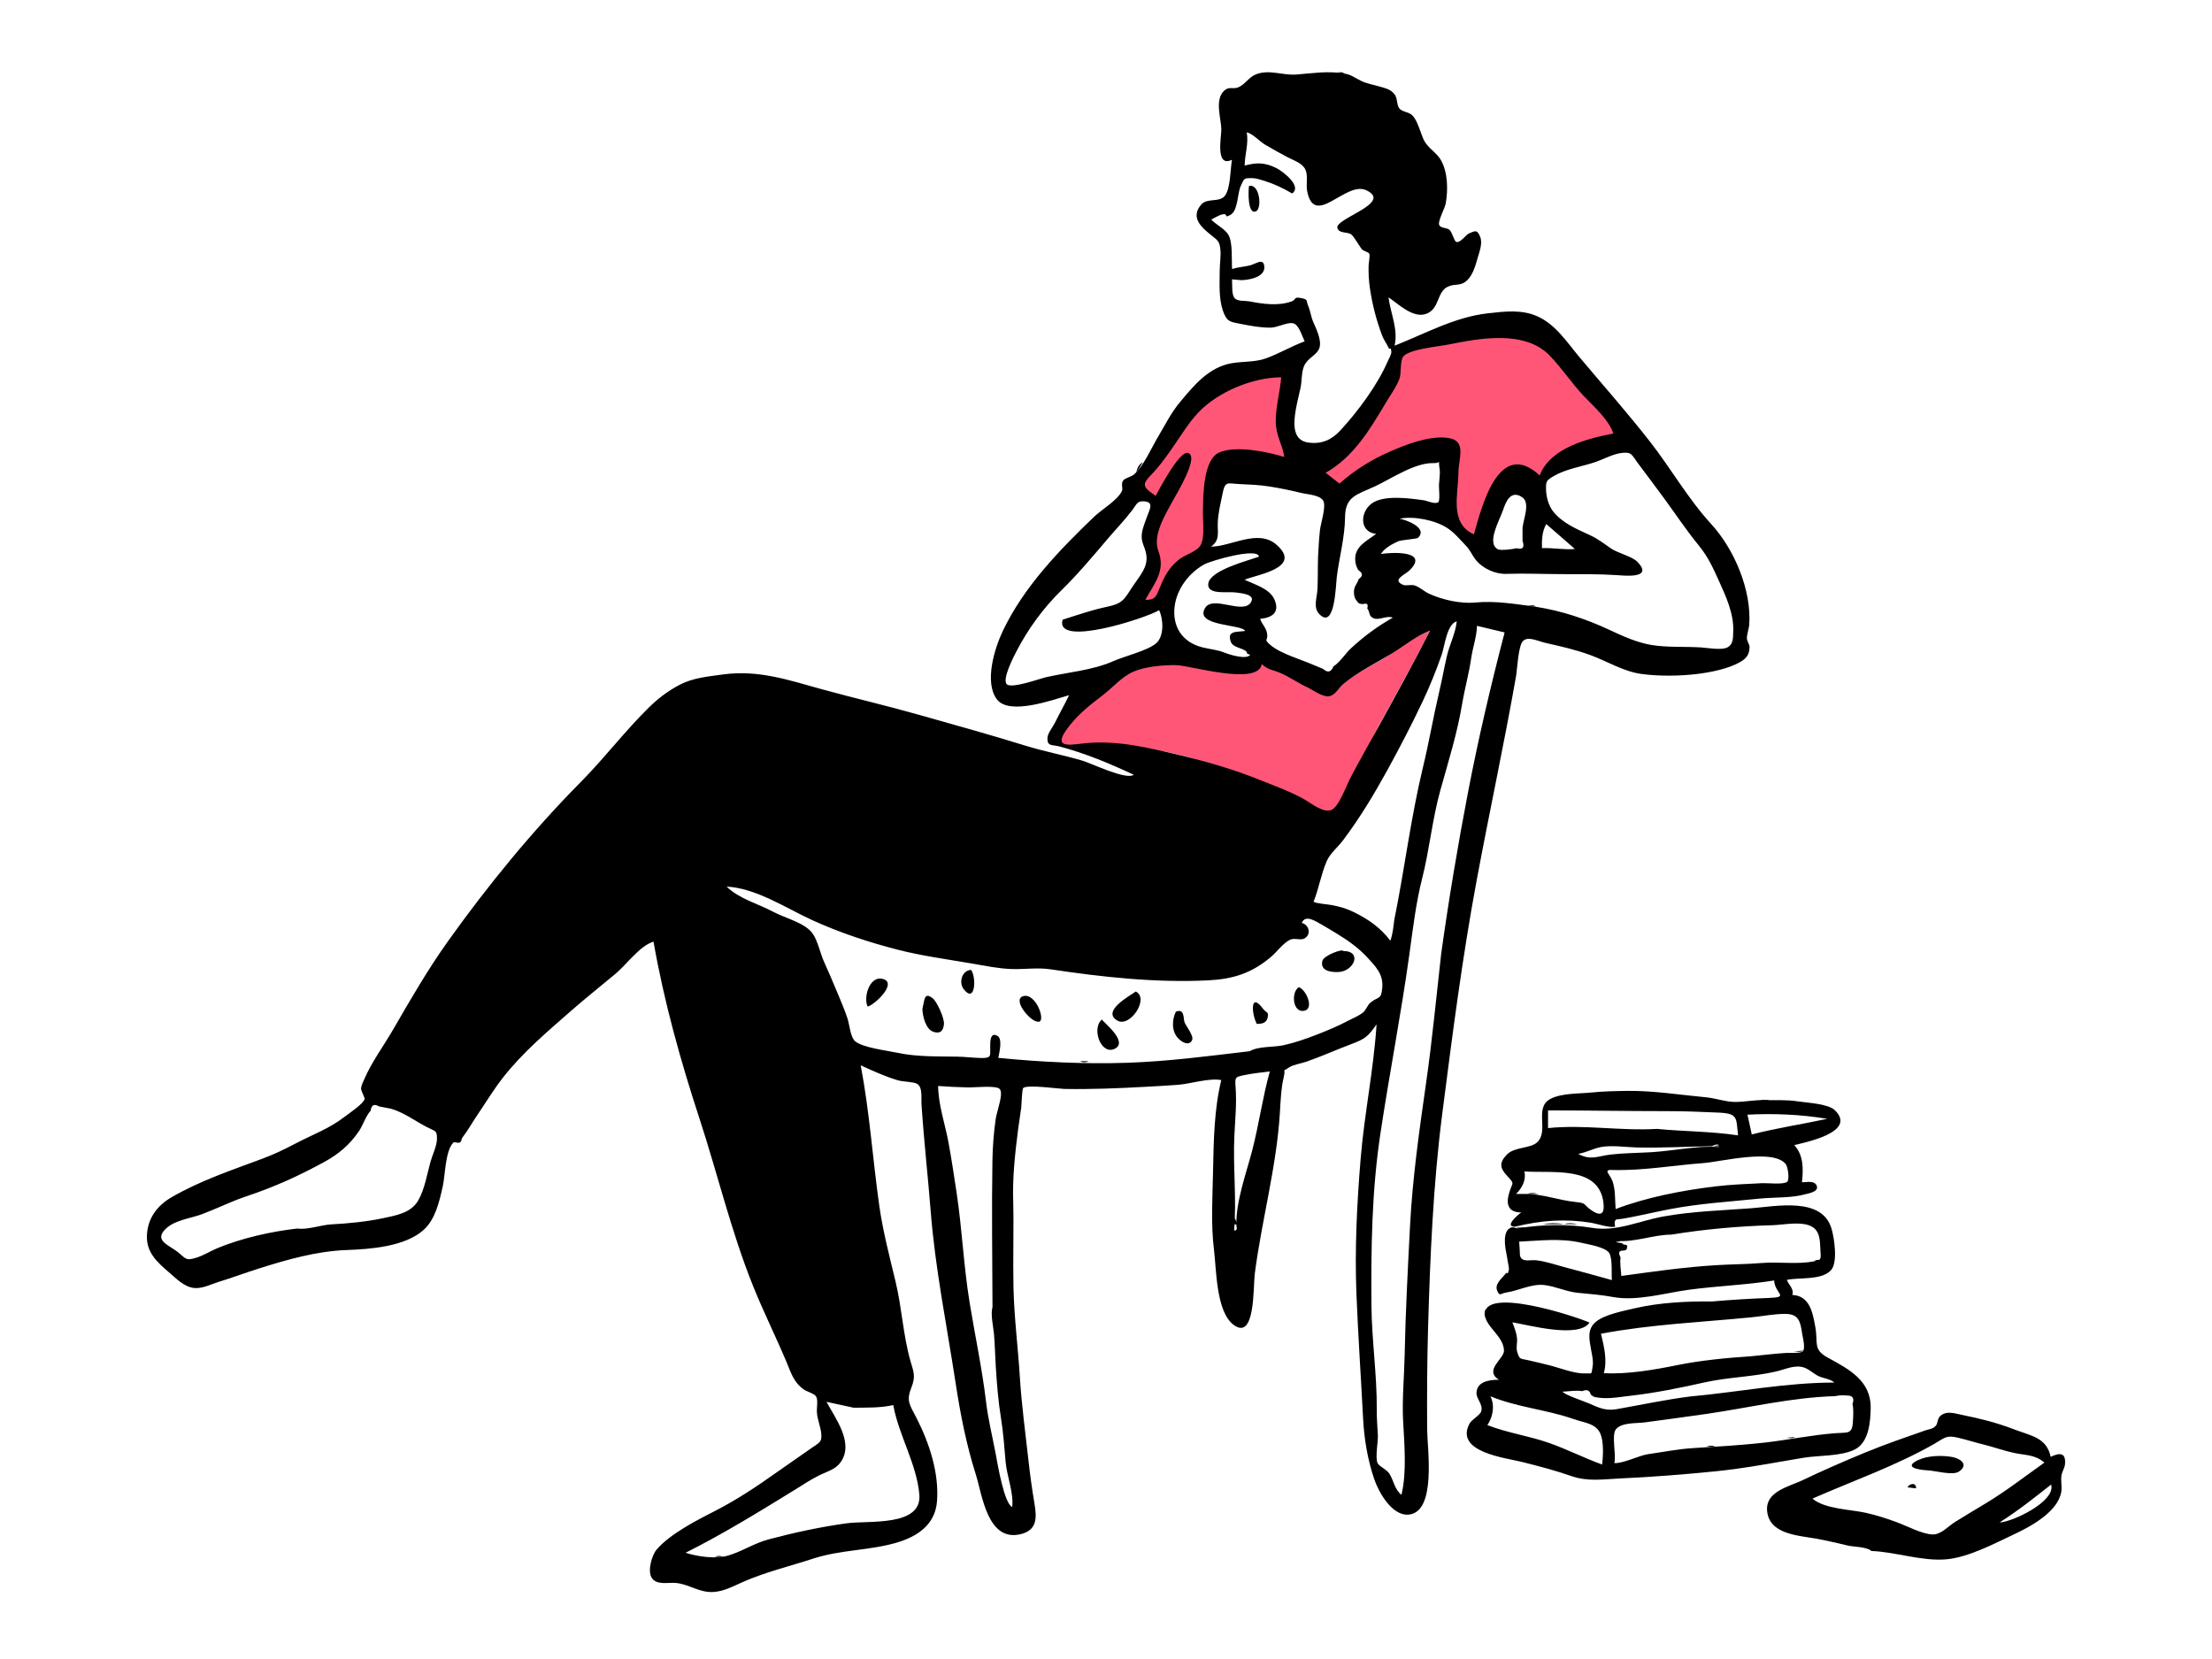
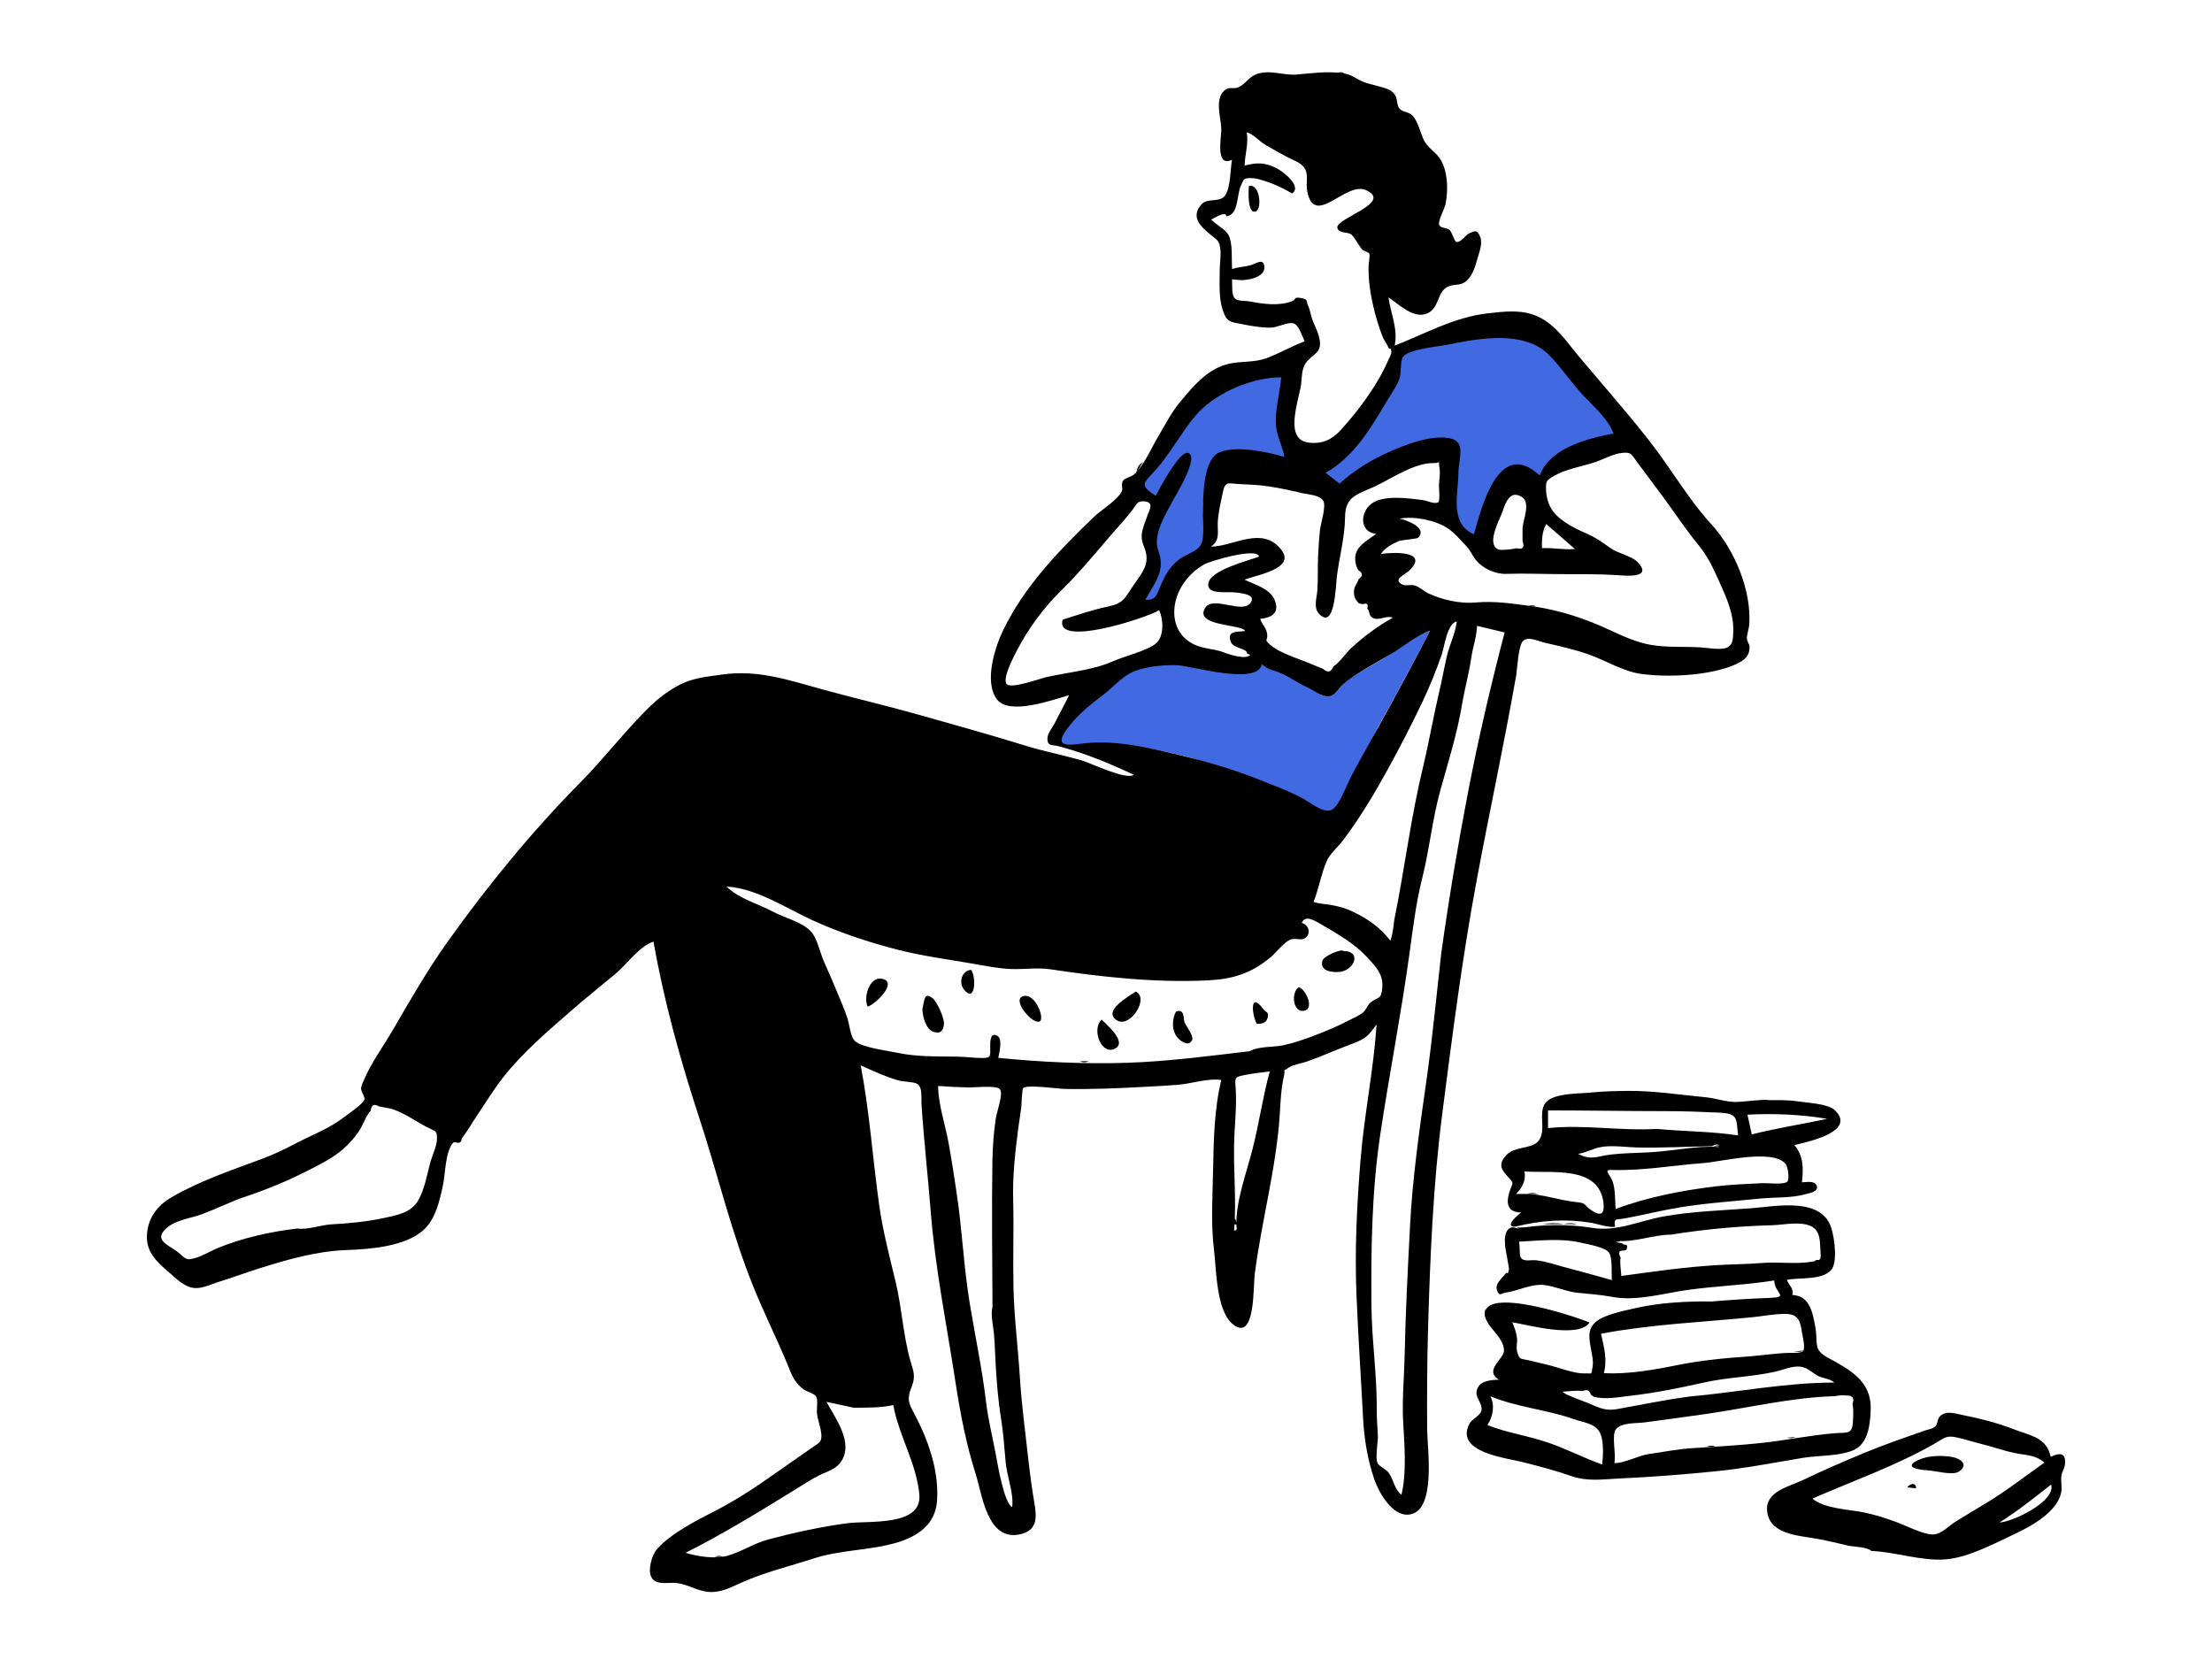
<svg xmlns="http://www.w3.org/2000/svg" width="1024" height="768" id="boy-sitting-on-chair-and-reaidng-book">
  <g fill="none" fill-rule="evenodd">
-     <path fill="#FF5678" d="M662 292c-7.635 14.928-15.702 29.46-23.847 44.116-4.312 7.759-18.218 39.85-21.81 41.076-3.867 1.32-27.559-12.612-34.359-15.341-12.082-4.85-23.564-9.443-36.185-12.433-14.132-3.35-28.377-5.818-43.036-4.573-6.42.546-17.048 2.098-10.667-6.922 4.652-6.577 9.158-12.634 15.476-17.385 4.598-3.46 11.339-9.804 16.723-12.114 5.649-2.425 13.98-1.888 20.05-1.745 6.564.155 37.845 9.916 39.566-.257 3.19 2.903 5.049 1.78 8.704 3.198 4.121 1.598 6.69 4.7 10.782 6.573 2.655 1.217 7.549 6.023 10.5 6.052 3.923.039 4.98-3.21 7.797-5.608 6.311-5.374 14.716-8.91 21.565-13.58 6.03-4.113 11.772-8.4 18.741-11.057Zm-68.724-118c-.536 6.815 1.303 13.147 1.259 20.16-.02 3.06-.158 6.118.77 9.066.835 2.643.252 7.39.695 10.158-7.806-2.376-22.309-5.9-30.279-2.696-7.62 3.063-8.578 17.23-8.846 24.12-.183 4.697 1.902 11.932.321 16.428-.737 2.097-.743 2.774-.697 2.963l.006.02c-.15-.077-.762-.076-2.92 1.48-2.139 1.543-4.692 2.393-6.806 4.096-3.844 3.102-4.503 6.616-6.4 11.111-1.843 4.366-6.752 8.246-12.232 8.088 4.405-7.984 10.521-15.44 7.011-24.817-2.648-7.078 1.994-15.384 5.645-22.107 1.209-2.227 14.61-19.286 8.672-20.488-3.856-.782-12.707 17.326-14.4 20.488-4.723-3.193-6.844-7.129-3.21-11.938 2.793-3.693 6.22-6.851 8.938-10.675 4.412-6.207 8.712-13.615 13.952-19.128 9.204-9.68 25.27-16.27 38.521-16.329Zm-36.77 80.219c.05.035.029.07.006.017l-.007-.017Zm160.454-90.796c5.881 5.634 13.32 10.307 19.003 16.22 4.975 5.176 11.674 13.883 14.037 20.798-12.126 2.337-32.275 9.495-37.103 22.221-18.86-17.312-26.155 14.339-29.897 27.574-11.037-4.776-8.836-20.676-8.69-29.96.113-7.364 4.599-16.08-6.094-16.684-7.991-.45-15.751 2.805-22.958 5.852-8.993 3.803-18.426 9.491-25.69 16.025L612 219.577c12.415-6.97 18.886-20.297 26.153-32.5 2.318-3.89 5.415-8.216 7.105-12.421 1.17-2.908 1.992-8.778 3.274-11.363 2.017-4.065 21.714-5.184 26.932-6.232 13.775-2.764 30.24-4.422 41.496 6.362Z" />
+     <path fill="#4169E1" d="M662 292c-7.635 14.928-15.702 29.46-23.847 44.116-4.312 7.759-18.218 39.85-21.81 41.076-3.867 1.32-27.559-12.612-34.359-15.341-12.082-4.85-23.564-9.443-36.185-12.433-14.132-3.35-28.377-5.818-43.036-4.573-6.42.546-17.048 2.098-10.667-6.922 4.652-6.577 9.158-12.634 15.476-17.385 4.598-3.46 11.339-9.804 16.723-12.114 5.649-2.425 13.98-1.888 20.05-1.745 6.564.155 37.845 9.916 39.566-.257 3.19 2.903 5.049 1.78 8.704 3.198 4.121 1.598 6.69 4.7 10.782 6.573 2.655 1.217 7.549 6.023 10.5 6.052 3.923.039 4.98-3.21 7.797-5.608 6.311-5.374 14.716-8.91 21.565-13.58 6.03-4.113 11.772-8.4 18.741-11.057Zm-68.724-118c-.536 6.815 1.303 13.147 1.259 20.16-.02 3.06-.158 6.118.77 9.066.835 2.643.252 7.39.695 10.158-7.806-2.376-22.309-5.9-30.279-2.696-7.62 3.063-8.578 17.23-8.846 24.12-.183 4.697 1.902 11.932.321 16.428-.737 2.097-.743 2.774-.697 2.963l.006.02c-.15-.077-.762-.076-2.92 1.48-2.139 1.543-4.692 2.393-6.806 4.096-3.844 3.102-4.503 6.616-6.4 11.111-1.843 4.366-6.752 8.246-12.232 8.088 4.405-7.984 10.521-15.44 7.011-24.817-2.648-7.078 1.994-15.384 5.645-22.107 1.209-2.227 14.61-19.286 8.672-20.488-3.856-.782-12.707 17.326-14.4 20.488-4.723-3.193-6.844-7.129-3.21-11.938 2.793-3.693 6.22-6.851 8.938-10.675 4.412-6.207 8.712-13.615 13.952-19.128 9.204-9.68 25.27-16.27 38.521-16.329Zm-36.77 80.219c.05.035.029.07.006.017l-.007-.017Zm160.454-90.796c5.881 5.634 13.32 10.307 19.003 16.22 4.975 5.176 11.674 13.883 14.037 20.798-12.126 2.337-32.275 9.495-37.103 22.221-18.86-17.312-26.155 14.339-29.897 27.574-11.037-4.776-8.836-20.676-8.69-29.96.113-7.364 4.599-16.08-6.094-16.684-7.991-.45-15.751 2.805-22.958 5.852-8.993 3.803-18.426 9.491-25.69 16.025L612 219.577c12.415-6.97 18.886-20.297 26.153-32.5 2.318-3.89 5.415-8.216 7.105-12.421 1.17-2.908 1.992-8.778 3.274-11.363 2.017-4.065 21.714-5.184 26.932-6.232 13.775-2.764 30.24-4.422 41.496 6.362Z" />
    <g fill="#000">
      <path d="M713.821 253.754c5.088-.26 10.154.876 15.242.381l-13.252-11.542c-1.952 3.427-2.094 7.326-1.99 11.161Zm-120.717-79.098c-13.17.058-29.235 6.673-38.384 16.334-4.847 5.12-8.853 11.996-12.952 17.748-2.75 3.86-5.435 7.585-8.772 10.977-4.867 4.943-3.474 6.073 2.01 9.795 1.735-3.252 10.937-20.64 14.794-19.858 5.86 1.19-5.458 19.556-6.694 21.844-3.661 6.77-9.573 16.226-6.917 23.366 3.505 9.425-1.577 14.796-5.99 22.827 4.634.134 5.09-1.673 6.688-5.626 2.05-5.08 4.29-9.324 8.627-12.836 3.36-2.72 8.854-3.865 10.432-7.149 1.952-4.059.727-12.074.885-16.59.24-6.862.258-23.083 7.819-26.131 7.922-3.194 22.166-.184 29.91 2.182-.967-6.047-4.017-9.996-3.975-16.716.045-7.034 1.982-13.31 2.519-20.167ZM491.928 286.872c6.889-2.18 13.42-4.479 20.508-5.965 7.417-1.556 7.913-3.336 12.094-9.697 3.17-4.822 7.016-8.58 6.118-14.485-.576-3.788-2.65-5.633-2.026-9.893.386-2.64 1.618-5.522 2.508-8.033 1.092-3.08 3.355-6.573-1.906-6.726-2.905-.084-3.047 1.449-5.013 4.022-3.628 4.753-7.804 9.07-11.664 13.628-6.706 7.914-13.817 16.337-21.302 23.663-8.24 8.06-15.352 17.783-20.678 28.103-.984 1.906-6.965 13.131-4.413 15.332 2.343 2.022 15.376-2.693 17.753-3.244 10.257-2.381 21.9-3.231 31.591-7.556 4.938-2.204 15.834-4.834 19.734-8.243 3.625-3.17 3.462-10.847 1.358-15.314-5.888 3.663-48.458 17.484-44.662 4.408Zm128.16-62.996c6.875-6.21 15-11.19 23.488-14.881 7.592-3.301 17.023-6.981 25.47-6.408 10.523.713 6.126 9.19 6.088 16.408-.05 9.579-4.247 23.377 7.19 28.346 3.734-13.262 11.603-44.624 30.454-27.246 4.818-12.752 22.001-17.068 34.1-19.41-2.192-6.443-8.854-12.275-13.47-17.11-5.777-6.05-10.337-13.14-16.124-19.075-11.431-11.72-32.14-7.957-46.613-5.035-4.831.974-18.836 2.198-21.176 5.746-1.468 2.225-.648 7.661-1.736 10.382-1.499 3.748-4.06 7.223-6.115 10.685-7.496 12.633-15.122 25.348-27.952 32.582l6.397 5.016Zm41.953 68.058c-6.788 2.604-11.78 6.96-17.8 10.626-7.3 4.447-15.86 8.612-22.41 14.104-2.397 2.009-3.744 5.479-7.053 5.704-2.878.196-7.263-3.147-9.815-4.316-4.28-1.965-8.368-4.942-12.67-6.693-3.534-1.44-5.099-1.145-8.157-3.944-1.716 10.21-32.925.667-39.472.51-6.057-.143-14.367.575-20.004 3.009-5.371 2.32-9.57 7.425-14.168 10.903-6.302 4.77-12.316 9.594-16.957 16.196-6.366 9.053 3.238 6.49 9.643 5.944 14.62-1.25 28.842 2.232 42.936 5.593 12.598 3.003 25.04 6.606 37.099 11.476 6.782 2.74 13.92 5.258 20.299 8.818 3.363 1.878 8.817 6.474 12.676 5.15 3.539-1.215 7.065-11.36 9.21-15.41 4.167-7.866 8.55-15.598 12.852-23.386 8.126-14.711 16.174-29.3 23.79-44.284Zm-83.523 194.702c4.183-2.402 11.002-1.755 15.627-2.762 5.227-1.138 10.482-2.99 15.466-4.923 5.047-1.956 9.816-3.957 14.428-6.405 2.109-1.119 4.92-2.221 6.87-3.774 1.57-1.252 2.142-3.578 3.59-4.713 3.779-2.963 4.89-1.104 5.396-6.82.55-6.209-2.934-9.725-7.27-14.372-3.883-4.158-8.926-7.752-13.804-10.678-2.158-1.293-4.463-2.75-6.665-3.984-3.332-1.87-7.796-4.98-9.544-.965 3.64.929 4.443 5.58 1.157 7.25-1.805.918-4.537-.43-6.572.545-3.141 1.506-6.163 5.71-8.852 7.972-8.826 7.43-17.267 10.217-28.82 10.814-24.139 1.244-49.417-1.509-73.092-5.086-6.093-.922-12.176.076-18.326-.144-5.984-.214-12.223-1.522-18.105-2.533-11.33-1.946-23.272-3.548-34.426-6.411-13.49-3.464-27.025-7.944-39.69-13.746-12.148-5.567-25.879-14.764-39.524-15.473 5.823 5.701 14.548 7.897 21.552 11.653 5.724 3.067 14.676 5.037 18.293 10.092 2.354 3.29 3.535 9.333 5.314 13.191 1.967 4.27 3.781 8.607 5.602 12.94 1.829 4.36 3.734 8.722 5.22 13.212.919 2.786 1.315 8.562 3.487 10.467 3.465 3.04 15.061 4.39 19.73 5.4 8.719 1.89 18.663 1.638 27.555 1.769 3.675.054 7.379.555 10.89.623 4.931.094 4.461-.76 4.39-5.04-.04-2.57.012-7.246 3.45-5.129 2.343 1.443.731 7.833.297 10.104 19.628 1.955 40.107 2.938 59.642 2.284 19.211-.644 37.758-3.121 56.734-5.358Zm88.641-45.056c3.464-24.87 7.684-50.155 12.408-74.703 4.774-24.806 10.514-49.387 16.97-74.1l-12.793-3.058c-.159 5.207-1.92 9.73-2.67 14.913-1.037 7.154-3.017 14.101-4.203 21.232-2.253 13.554-6.427 26.817-10.104 40.035-3.748 13.475-5 27.358-8.444 40.901-2.838 11.157-4.288 23.447-5.873 34.917-3.845 27.827-9.323 55.708-13.492 83.549-3.91 26.102-4.302 52.734-4.077 79.08.138 16.085 2.592 32.124 2.464 48.23-.032 3.982.303 7.95.51 11.926.146 2.804-1.36 10.579-.083 12.928.809 1.487 4.284 2.859 5.514 4.924 1.945 3.268 2.355 7.174 5.48 9.646 2.533-10.216 1.336-23.7.783-34.127-.536-10.046.504-20.429.709-30.63.4-20.01 1.46-39.726 2.486-59.746 1.125-21.955 4.323-44.444 7.447-66.234 2.84-19.813 4.736-39.977 6.968-59.683Zm-92.7-311.89-4.12-.383c.206 2.894-.406 7.58 1.634 9.09 1.546 1.144 4.676.769 6.55 1.134 6.142 1.201 13.26 2.205 19.357.018 2.37-.85.848-2.181 4.11-1.628 3.93.668 2.495 1.29 3.63 3.741.874 1.892 1.324 5.112 2.316 7.383 1.328 3.04 4.02 8.48 2.869 11.99-1.118 3.412-5.29 4.443-7.064 8.307-1.32 2.873-1.008 7.049-1.693 10.213-.914 4.22-2.07 8.424-2.58 12.722-.643 5.415-.423 11.768 6.286 12.608 6.227.78 10.679-1.22 14.854-5.755 7.975-8.657 17.08-20.877 21.765-31.767.547-1.272 1.894-3.395 1.706-4.757-.37-2.694-.533.033-1.387-1.838-.815-1.789-2.094-3.412-2.846-5.397a104.55 104.55 0 0 1-5.707-22.155c-.492-3.42-.657-6.798-.572-10.251.027-1.18.735-4.72.313-5.527-.43-.818-2.674-1.195-3.373-2.007-1.297-1.505-3.524-5.754-4.96-6.88-1.767-1.385-5.72-.288-6.438-3.042-1.148-4.406 26.024-11.583 13.33-17.463-9.478-4.39-24.015 17.802-27.329.34-.574-3.025.52-7.13-.807-9.903-1.466-3.063-5.458-4.209-8.246-5.7-3.558-1.9-7.152-3.854-10.61-5.936-2.371-1.427-5.788-5.216-8.313-5.563.994 5.143-.911 10.241-.943 15.374 5.468-1.48 9.231-1.511 14.628 1.12 2.57 1.252 12.254 8.359 7.348 11.777-3.975-2.35-8.227-4.387-12.658-5.77-1.748-.545-3.93-1.286-5.789-1.324-4.315-.087-3.707.364-5.327 3.618-1.562 3.134-1.226 11.308-4.655 13.31-3.545 2.069-.81-.828-3.838-.16-1.727.383-3.608 1.667-5.189 2.392 2.166 2.35 6.537 4.497 7.973 7.108 2.096 3.807 1.369 11.68 1.697 15.845 2.743-.982 5.63-1.022 8.411-1.751 2.613-.687 6.238-3.657 6.51.71.305 4.866-7.388 6.158-10.842 6.158Zm35.7 128.126c.215-4.205.448-8.409.916-12.597.316-2.812 2.986-10.968 1.477-13.438-1.641-2.687-7.142-2.858-9.79-3.503-5.074-1.237-9.941-2.25-15.099-3.067-4.743-.75-9.213-.91-13.993-1.127-5.206-.235-6.496-1.616-7.647 4.12-.904 4.51-2.117 9.209-2.286 13.827-.158 4.335 1.15 8.098-3.145 11.02 9.433 0 21.719-8.4 30.327-.89 12.314 10.74-9.115 13.834-14.765 16.205 4.697 2.283 11.67 4.076 13.881 9.29 2.482 5.845-1.12 8.33-6.629 8.798.518 2.253 2.502 3.716 3.093 6.425.865 3.971-1.942 2.656 1.64 5.729 4.716 4.044 14.425 6.748 20.209 9.324a81.994 81.994 0 0 0 4.11 1.706c2.168 1.928 3.767 1.561 4.801-1.103 2.967-1.878 5.608-6.068 8.24-8.505 5.856-5.424 12.319-10.183 19.277-14.1-2.885-1.194-6.335 1.506-9.103.192-2.237-1.062-1.394-2.995-2.734-4.442.537-1.887-.03-2.577-1.701-2.07a4.043 4.043 0 0 1-2.332-.424c-1.4-1.735-2.029-2.303-2.122-4.982-.098-2.842 1.548-3.845 2.18-6.12 2.054-1.4 2.007-2.775-.14-4.123a9.736 9.736 0 0 1-1.444-4.697c-.408-6.27 5.314-8.796 9.678-12.112-7.814-.859-7.516-10.024-2.11-14.03 5.605-4.154 17.47-2.453 24.247-1.516 1.41.193 5.216 2.011 6.641.852.874-.71.257-6.715.297-7.775.092-2.406.677-5.275.293-7.669-.802-5.012.898-2.488-2.71-2.627-8.587-.333-19.522 7.163-27.077 10.697-8.456 3.956-13.89 4.564-13.978 14.373-.085 9.287-2.69 18.541-3.826 27.68-.497 3.992-.852 24.729-8.157 17.076-2.832-2.968-1.017-7.532-.807-11.193.286-5.037.116-10.153.289-15.204ZM137.768 568.71c4.18.742 10.99-1.658 15.55-1.91 7.974-.438 16.187-1.198 23.999-2.857 6.112-1.299 13.077-2.442 16.373-8.358 2.947-5.287 3.988-11.909 5.575-17.679.843-3.063 3.017-7.506 3.017-10.675 0-4.121-.556-3.31-4.853-5.565-5.44-2.853-10.731-6.83-16.598-8.449-1.775-.347-3.55-.686-5.328-1.02-2.298-1.333-3.596-.677-3.897 1.966-2.244 2.365-3.559 6.726-5.442 9.493-4.292 6.309-9.39 10.608-16.048 14.246-11.983 6.545-23.148 11.596-35.982 15.876-7.073 2.358-13.595 5.667-20.508 8.267-5.539 2.083-13.183 2.716-17.437 7.353-4.8 5.23 2.578 7.133 6.679 10.669 3.36 2.898 3.426 3.563 8.022 2.156 3.425-1.048 6.46-3.052 9.75-4.411 11.264-4.653 24.898-7.75 37.128-9.102ZM395.21 651.68c-4.198-.909-8.397-1.816-12.595-2.723 4.129 7.708 12.812 18.986 6.58 27.906-2.33 3.333-6.204 4.284-9.665 5.974-4.19 2.047-8.057 4.668-12.017 7.107-16.33 10.055-32.926 20.251-50.133 28.88 5.387 1.738 13.67 2.94 19.217 1.426 6.46-1.765 12.442-5.816 19.074-7.587 11.899-3.175 24.424-5.88 36.512-7.509 9.881-1.331 34.615 1.677 33.414-13.183-1.141-14.11-9.568-27.57-12.076-41.518-6.154 1.367-12.024 1.128-18.311 1.227Zm250.239-225.82c4.785-23.486 7.644-47.37 13.288-70.688 2.816-11.632 4.8-23.424 7.55-35.06 1.28-5.413 2.248-10.879 3.494-16.282 1.263-5.47 3.98-10.518 4.6-16.173-4.572 1.131-5.63 11.605-7.016 15.545-2.542 7.228-5.316 14.174-8.583 21.094-5.194 11-10.705 21.613-16.564 32.278-6.178 11.249-12.703 22.066-20.421 32.338-2.536 3.376-5.977 6.02-7.612 9.723-2.57 5.824-3.65 12.766-6.105 18.827 1.729.878 6.195 1.096 8.315 1.515 3.944.778 6.707 1.47 10.495 3.345 6.673 3.304 12.28 7.22 16.738 13.164 1.12-3.051 1.412-6.397 1.82-9.626ZM459.452 605.053c-.08-22.619-.4-45.431-.029-67.882.102-6.234.61-12.96 1.514-19.147.567-3.888 3.908-12.154 1.712-14.018-1.876-1.594-11.782-.544-14.213-.6-4.714-.11-9.414-.32-14.138-.675 0 8.383 3.275 17.902 4.797 26.194 1.418 7.735 2.584 15.513 3.755 23.284 2.534 16.827 3.255 33.886 6.007 50.758 2.492 15.298 5.78 30.532 7.594 45.828.995 8.396 3.009 16.318 4.573 24.71.818 4.375 3.797 22.398 7.55 24.17.793-6.465-2.448-14.272-3.029-20.81-.598-6.749-1.062-13.544-2.157-20.329-1.285-7.965-1.934-16.127-2.427-24.19-.3-4.935-.392-9.854-.819-14.785-.308-3.578-1.662-9-.69-12.508Zm117.875-302.461c.156-2.463-6.22-2.364-7.406-5.195-2.409-5.749 3.08-4.714 6.456-5.309-1.203-3.197-23.739-2.033-18.488-10.663 3.642-5.988 17.453 3.177 21.145-2.513 2.425-3.737-4.177-4.252-6.795-4.626-3.94-.565-13.223 1.26-12.918-3.853.385-6.424 18.431-10.858 23.493-12.745-.561-4.399-22.28 1.854-25.423 3.637-7.114 4.036-12.565 11.278-13.609 19.326-1.216 9.364 3.533 16.739 12.886 19.037 3.9.958 6.782 1.064 10.39 2.505 2.375.947 10.059 3.309 11.686.92l-1.417-.521Zm127.5-58.245c.36-3.999 3.727-11.527-.152-14.154-5.427-3.677-7.676 2.382-8.906 6.022-1.504 4.444-7.826 15.322-2.298 18.091 1.286.644 7.38-.106 8.455-.53 2.995.78 3.96-.341 2.902-3.367v-6.062ZM572.37 567.283c-.34-10.93 4.553-24.07 7.326-34.774 3.144-12.129 4.8-24.499 8.13-36.495-3.704.447-7.443.811-11.104 1.554-4.994 1.015-5.084.855-4.725 5.754.536 7.357-.166 14.57-.546 21.925-.76 14.725 1.093 29.692-.14 44.324 1.1.28 1.452-.484 1.06-2.288Zm138.276-286.441c12 1.837 23.5 5.64 34.418 10.752 6.019 2.817 12.648 5.845 19.374 6.97 7.472 1.25 15.397.664 23.028 1.146 2.69.17 9.762 1.477 12.385-.105 2.598-1.568 2.395-4.224 2.517-7.391.315-8.145-3.372-16.12-6.687-23.428-2.844-6.27-4.994-11.057-9.407-16.45-5.667-6.927-10.602-14.402-15.91-21.632-4-5.45-8.044-10.821-12.123-16.264-2.917-3.898-2.779-5.239-7.177-4.803-4.33.43-8.69 2.99-12.769 4.346-6.054 2.014-13.385 3.12-18.906 6.339-3.569 2.082-3.728 2.465-3.687 6.098.04 3.384 1.13 7.512 3.154 10.16 4.206 5.495 11.177 8.404 17.16 11.146 3.46 1.585 6.45 3.834 9.532 6.022 3.319 2.358 10.016 3.747 12.556 6.435 7.395 7.828-6.067 6.28-9.828 6.045-8.117-.51-16.19-.433-24.367-.44-8.925-.005-17.779-.42-26.578-.13-5.154.17-11.067-2.444-14.406-6.801-1.616-2.11-2.247-4.106-4.36-6.296-2.771-2.867-5.18-5.888-8.551-8.107-5.515-3.63-15.536-5.685-22.1-4.33 2.35.328 13.406 4.092 8.539 8.823-.593.576-7.704.953-9.25 1.663-2.79 1.281-6.306 3.143-7.942 5.848 4.764-.798 22.432-1.722 13.419 7.419-2.212 2.244-8.565 4.483-3.16 6.869 1.242.548 3.727-.228 5.326.266 2.375.736 4.317 2.703 6.543 3.752 6.313 2.978 15.015 4.814 21.603 4.162 9.11-.904 18.605.723 27.654 1.916Zm-241.6 275.425c.31 13.13-.163 26.34.117 39.53.3 14.088 2.107 27.894 2.968 41.84.774 12.498 2.461 24.759 3.832 37.198.789 7.165 1.698 14.016 2.91 21.127 1.136 6.654 1.33 12.517-6.625 14.306-15.208 3.422-17.571-18.457-20.51-27.676-4.388-13.758-7.202-28.201-9.376-42.464-4.047-26.562-9.429-52.755-11.529-79.542-1.293-16.495-3.168-32.821-4.232-49.301-.208-3.23.615-8.205-2.22-9.644-1.707-.863-6.405-.87-8.558-1.497-5.998-1.745-11.532-4.314-17.385-6.98 4.154 21.72 5.526 43.333 8.642 65.244 1.653 11.626 4.817 23.673 7.559 35.117 2.84 11.857 3.472 24.625 6.75 36.224 1.443 5.113 2.666 7.196.57 12.443-2.57 6.442-.865 7.983 2.358 14.31 5.929 11.638 10.455 25.373 9.45 38.494-.82 10.716-8.916 16.325-18.946 19.217-12.546 3.615-25.683 3.188-38.305 7.294-10.996 3.576-22.17 6.219-32.848 10.94-4.306 1.904-8.397 4.163-13.178 4.513-6.558.476-10.98-3.33-17.173-4.123-3.871-.494-9.54 1.353-11.77-2.705-1.767-3.217.234-10.237 2.453-12.827 6.234-7.277 18.719-13.618 27.126-17.913 9.69-4.949 19.066-11.144 28.044-17.532 5.442-3.873 10.992-7.589 16.43-11.469 3.596-2.568 4.963-2.584 4.596-6.664-.293-3.253-1.76-6.409-2.016-9.74-.196-2.552.698-6.03-.508-7.696-.887-1.228-4.217-2.095-5.526-3.025-4.788-3.394-5.876-7.593-8.05-12.756-4.939-11.727-10.613-23.124-15.382-34.945-10.24-25.38-16.488-52.068-24.977-77.967-8.672-26.459-16.427-54.235-21.203-81.686-6.391 1.944-12.423 10.55-17.513 14.809-6.876 5.755-13.922 11.32-20.665 17.233-11.053 9.692-22.245 19.118-31.379 30.726-4.4 5.59-8.004 11.607-11.988 17.48-2.301 3.393-4.447 7.234-6.94 10.462-.4.518-.41 1.582-.842 2.023-.95.969-2.762-.322-3.37.317-3.756 3.927-3.707 15.078-4.877 20.26-1.613 7.142-3.424 15.353-9 20.275-8.613 7.602-24.499 8.78-35.4 9.175-13.99.506-27.56 4.405-40.834 8.592-6.19 1.952-12.22 4.237-18.434 6.132-3.574 1.093-7.651 3.269-11.468 2.85-4.603-.504-8.238-4.377-11.61-7.256-5.393-4.605-10.387-9.144-10.213-16.7.194-7.998 4.527-14.034 11.352-18.007 13.195-7.681 27.953-12.604 42.176-17.912 5.45-2.035 10.116-4.287 15.328-7.026 7.363-3.872 15.84-7.032 22.373-12.144 1.926-1.509 9.006-6.13 9.61-8.513.079-.31-1.69-3.95-1.698-4.527-.018-1.485.861-3.093 1.402-4.364 3.403-8 9.111-15.704 13.475-23.248 7.992-13.819 16.015-27.71 25.281-40.706 18.477-25.911 39.233-51.282 61.635-73.9 10.921-11.027 20.359-23.534 31.433-34.408 4.388-4.307 9.02-7.815 14.426-10.61 6.027-3.117 12.792-3.728 19.7-4.68 16.74-2.304 30.72 2.648 46.437 6.957 14.857 4.073 29.731 7.51 44.672 11.752 16.408 4.659 32.648 9.128 49.004 14.206 8.74 2.713 17.73 4.378 26.511 6.982 4.228 1.252 20.213 9.102 23.738 6.523-11.105-5.21-22.481-9.96-34.362-13.105-3.499-.926-5.734.099-5.604-3.919.071-2.191 2.534-5.15 3.42-6.953 2.123-4.319 4.527-8.539 6.604-12.87-7.532 2.139-27.777 9.54-33.453 1.889-5.94-8.01-.98-23.713 2.742-31.555 9.718-20.471 26.246-37.554 42.35-52.986 3.483-3.336 10.992-7.693 12.849-11.943.564-1.292-.664-3.19.61-4.868.757-.999 3.799-1.681 5.015-2.757 4.428-3.92 7.96-12.168 11.02-17.307 3.205-5.382 6.093-11.21 10.12-16.04 6.586-7.895 13.386-16.265 24.052-18.112 5.23-.905 10.786-.422 15.8-2.229 6.062-2.185 11.823-5.627 17.945-7.89-1.519-3.123-2.75-8.088-5.697-8.429-2.837-.33-6.998 2.11-10.245 2.092-4.743-.026-8.791-.784-13.368-1.688-5.066-1.002-6.734-.82-8.58-6.315-1.937-5.756-1.45-12.442-1.433-18.42.008-2.923.587-6.55.338-9.417-.373-4.32-1.213-4.487-4.6-7.235-4.232-3.433-9.449-7.976-4.265-13.941 2.801-3.224 8.557-.717 11.038-4.18 2.527-3.528 2.405-12.39 3.175-16.533-7.79 3.83-4.934-10.486-4.935-13.93-.001-5.013-3.36-14.027 1.475-18.196 2.247-1.936 3.916-.335 6.486-1.447 2.931-1.27 4.777-4.6 7.896-5.891 6.199-2.567 12.529.524 18.894.013 7.3-.584 14.471-1.713 21.812-.541 3.478.553 4.942 1.874 7.885 3.355 2.83 1.424 5.701 1.814 8.775 2.73 2.735.816 5.133 1.229 6.98 3.612 1.462 1.886.867 5.058 2.342 6.683 1.455 1.602 4.334 1.37 6.068 3.271 1.666 1.826 2.662 4.843 3.527 7.114 1.17 3.06 1.306 4.21 3.365 6.658 1.795 2.137 4.38 3.856 5.877 6.294 3.529 5.746 3.62 14.056 2.493 20.52-.383 2.201-3.573 7.89-3.074 9.764.475 1.783 3.467 1.314 4.822 2.441 1.17.975 2.2 5.316 3.124 5.58 1.994.573 4.454-3.366 5.966-3.957 2.626-1.027 3.725-2.08 5.18 1.79 1.078 2.873-.424 6.772-1.215 9.513-1.006 3.49-2.118 7.693-4.784 10.332-3.134 3.102-5.643 1.406-9.101 3.077-5.183 2.504-3.654 10.334-10.031 12.572-6.077 2.132-12.772-4.576-17.37-7.66.953 7.486 4.537 14.7 2.817 22.372 13.977-5.476 27.8-13.248 43.033-14.96 7.767-.874 15.614-1.908 22.946 1.316 8.582 3.774 13.84 12.099 19.649 19.016 10.917 13 22.119 25.635 32.597 39.054 9.611 12.309 17.714 26.571 28.293 38.096 10.727 11.688 18.822 30.65 17.647 46.835-.105 1.461-1.237 4.78-1.06 6.355.138 1.207 1.235 2.737 1.218 3.71-.06 3.275-1.142 5.16-4.264 6.977-5.411 3.152-13.475 4.747-19.591 5.53-8.126 1.039-18.077 1.15-26.207.04-8.384-1.146-15.754-5.839-23.464-8.675-6.764-2.49-13.556-4.043-20.663-5.63-3.92-.877-8.26-3.302-10.682-.955-2.225 2.157-2.687 13.225-3.205 16.168-5.623 31.899-12.305 62.717-18.223 94.453-6.707 35.972-11.293 71.93-15.958 108.207-4.24 32.977-5.625 66.326-6.574 99.272-.452 15.716-.518 31.263-.422 46.992.054 8.808 4.457 38.208-8.6 39.333-7.673.664-13.811-10.337-15.867-16.336-3.089-9.014-4.698-18.72-5.19-28.189-.997-19.169-2.303-38.352-3.077-57.528-.837-20.776.228-41.935 1.936-62.642 1.719-20.846 6.05-41.388 7.378-62.265-3.985 5.687-5.26 6.756-11.898 9.232-6.946 2.594-13.628 5.661-20.636 8.079-2.385.822-6.106 1.337-8.06 2.684-3.607 2.484-1.238-.335-2.39 4.5-1.23 5.166-1.461 11.367-1.788 16.675-1.536 24.91-8.437 49.643-11.62 74.421-.768 5.983.329 31.38-9.968 23.376-7.929-6.164-7.772-25.525-8.9-34.594-1.501-12.089-.665-24.518-.427-36.68.27-13.851.503-28.379 3.808-41.903-5.914-1.012-14.139 1.745-20.09 2.209-5.155.4-10.29.656-15.416.938-12.221.67-24.81 1.206-37.238.966-2.262-.044-17.043-2.113-18.932-.445-.614.542-.801 7.994-.916 8.905-.435 3.424-1.025 6.845-1.465 10.25-1.404 10.886-2.671 22.575-2.269 33.457Z" />
      <path d="M688.546 659.718c9.328 3.645 19.227 4.968 28.633 8.289 8.41 2.969 16.219 6.96 24.499 9.977.484-3.841.742-10.345-.677-13.965-2.008-5.127-7.293-5.252-12.497-7.078-12.666-4.444-25.989-5.38-38.563-10.572 2.153 4.144 1.192 9.631-1.395 13.35m161.01-13.406c-20.144.591-39.395 5.279-59.248 8.178-9.661 1.41-19.331 2.669-29 3.985-3.722.506-10.504-.09-13.209 3.13-2.242 2.67.215 11.778-.78 15.69 4.071.3 11.3-3.504 15.72-4.134 6.88-.978 13.672-2.349 20.625-2.785 11.012-.694 21.831-1.284 32.824-2.51 11.18-1.246 21.997-3.562 33.265-4.408 5.477-.412 7.68.615 8.003-5.168.127-2.26.437-6.045-.197-8.275 1.013-2.74.114-4.071-2.697-3.993a15.88 15.88 0 0 0-5.305.29m-38.962-18.455c5.448-.51 10.918-1.244 16.38-1.55 1.107-.064 6.724.275 7.641-.755 1.299-1.456-.148-6.784-.386-8.432-.81-5.605-1.705-8.865-7.82-8.877-5.16-.013-10.502 1.079-15.642 1.582-23.333 2.287-46.548 3.252-69.624 7.595 1.405 5.982 3 12.153 1.32 18.27 11.07.571 23.222-1.559 34.04-3.744 11.058-2.233 22.79-3.342 34.091-4.09m-36.93-56.317c-8.337.037-17.148 3.709-25.374 2.89-.123 1.53 2.51.26 3.237 1.693 1.553.004 2.094.51 1.62 1.523.029.69-.324 1.095-1.06 1.212l-1.087.094c-1.59.052-1.852 1.124-.781 3.221-.46 2.598.23 5.898.33 8.505 14.783-2.011 29.145-4.104 44.033-5.002 7.028-.423 14.051-.422 21.07-1 7.724-.637 16.155.728 23.705-.718 4.037-.774 3.614-.72 3.32-5.97-.18-3.188-.113-6.974-2.71-9.3-4.336-3.885-14.21-1.64-19.395-1.503-15.618.413-31.5 1.864-46.908 4.355m8.533 74.96c22.333-2.027 44.498-6.47 66.957-6.47-1.588-1.586-5.047-1.995-7.023-2.861-2.254-.986-4.38-3.087-6.583-3.95-4.42-1.73-8.916.674-13.455 1.713-10.949 2.507-22.183 2.592-33.15 5.052-11.337 2.541-22.822 4.885-34.369 6.177-5.498.615-11.397 1.862-16.83.41l-1.324-.945c-.475-2.022-1.793-2.562-3.955-1.62-2.746-.523-6.242.152-9.007.221-.112 1.104 10.1 4.567 12.048 5.425 4.692 2.066 7.873 3.578 12.884 2.693 11.283-1.993 22.381-4.372 33.807-5.844m-78.56-65.293c.872 3.402 4.537 1.854 7.692 2.23 4.235.5 8.448 1.962 12.55 3.063 7.449 2.002 14.9 3.976 22.317 6.092-.292-2.996.37-9.815-1.212-12.473-1.662-2.786-9.537-4.007-13.204-4.857-9.245-2.139-19.12-.922-28.51-.472.166 2.137.289 4.274.366 6.417m88.797 21.285c8.771-.743 17.552-1.32 26.348-1.63 10.057-.352 2.747-1.959 2.535-8.092-13.218 2.108-26.552 2.524-39.729 4.326-10.916 1.495-23.92 5.397-35.055 3.3-5.252-.987-10.614-1.368-16.201-1.927-5.27-.527-10.244-2.982-15.45-3.592-5.845-.685-11.816 2.6-17.63 3.468-2.464.368-3.037 2.04-4.2-.927-1.207-3.077 2.249-5.591 3.61-7.431 1.59-2.149.929 1.34 1.812-2.016.247-.94-.423-3.303-.546-4.316-.312-2.561-1.117-5.34-1.242-7.896-.116-2.348-.136-5.932 2.413-7.302 1.555-.836 2.658.383 4.014.147 10.585-1.84 23.035-1.992 33.77-.215 11.637 1.925 21.653-3.172 33.123-5.24 13.456-2.424 27.052-2.787 40.624-3.812 11.605-.875 32.807-5.417 37.228 9.405 1.252 4.2 3.076 15.762-.292 19.335-4.42 4.693-14.653 3.195-20.368 4.415.855 2.431 3.4 4.085 2.52 6.98 8.008.38 9.424 7.944 10.679 15.006 1.298 7.307-1.234 10.211 5.749 14.016 9.732 5.303 20.042 10.658 19.851 23.287-.095 6.35-.806 15.926-7.325 19.22-6.378 3.223-16.764 2.678-23.793 3.848-13.612 2.267-27.272 4.926-40.967 6.287-14.582 1.45-29.407 2.639-44.014 3.286-7.958.355-14.833 1.557-22.52-1.121-7.556-2.633-14.948-4.556-22.745-6.511-7.697-1.928-31.26-4.525-24.394-17.689 1.098-2.106 4.854-3.78 5.46-5.772.978-3.213-2.326-5.72-2.188-8.623.252-5.312 6.245-5.978 10.383-5.978-7.093-4.436 2.405-9.688 2.349-13.454-.1-6.635-8.352-10.942-8.819-16.504-1.135-13.536 41.804.558 48.413 3.486-5.087 7.543-28.687 1.016-35.716-.128.959 2.519 1.876 4.783 2.153 7.362.225 2.101-.578 4.503.157 6.618 1.16 3.344 1.12 2.704 5.227 3.616 3.038.674 6.042 1.453 9.07 2.168 4.652 1.097 11.969 4.042 16.578 3.881 4.043-.14 3.244 1.113 3.985-3.377.4-2.413-.281-4.978-.688-7.342-.849-4.954-2.09-9.643 2.236-13.197 4.125-3.39 12.82-5.004 17.88-6.2 11.23-2.652 24.193-3.302 35.715-3.165" />
      <path d="M845.875 517.936c-12.197-2.044-24.59-2.547-36.93-1.928l2.008 9.159c11.56-2.977 23.29-4.722 34.922-7.231Zm-99.177 23.688c-4.89-.358-1.488 1.83-.28 5.031 1.484 3.933 1.166 8.906 1.507 13.046 14.311-5.457 30.962-8.65 46.178-10.488 7.216-.87 14.537-1.12 21.793-1.492 2.145-.11 9.89.788 11.46-.655 1.165-1.073.348-6.993-.772-8.3-6.09-7.099-29.632-.97-38.15-.333-13.964 1.043-27.674 3.538-41.736 3.191Zm20.326-19.024c12.672 1.217 24.908 1.101 37.58 3-.96-8.055.188-10.111-8.95-10.539-8.143-.38-16.26-.688-24.365-.684-18.227.01-36.41-.338-54.658-.338v8.186c16.876-1.728 33.484 1.393 50.393.375Zm-60.935 30.103c7.997-.034 15.556 2.983 23.554 3.765 4.787.468 3.283 1.062 6.604 3.466 5.172 3.744 6.662 1.75 6.013-3.338-2.197-17.21-23.986-13.35-36.542-14.307.825 4.104-1.072 7.584-3.866 10.414h4.237Zm86.442-22.095c-11.503.186-23.02.84-34.442.601-5.113-.107-11.737-1.12-16.748-.248-3.67.638-6.741 2.508-10.767 3.203 5.914 3.185 8.912 1.033 15.13.308 6.212-.723 12.516-.71 18.754-1.087 10.243-.62 21.162-3.074 31.254-2.406.184-1.422-.875-1.546-3.18-.371Zm-91.236 37.272c-5.278-.012 1.984-6.014 2.937-6.61-5.843 0-7.258-3.504-5.565-9.134 1.595-5.303 2.775-3.68-1.238-8.096-3.021-3.325-3.478-5.775.083-9.493 3.624-3.782 10.964-2.712 14.175-5.834 5.467-5.314-1.588-15.897 5.987-19.968 5.12-2.75 13.375-2.41 19.028-2.991 5.464-.562 11.12-.67 16.62-.745 11.99-.164 24.446 1.847 36.383 2.954 4.353.402 9.245 2.16 13.533 2.164 4.373.005 8.953-.97 13.468-.857 5.249.132 10.305-.255 15.718.606 4.147.661 13.83 1.008 17 4.091 10.562 10.274-14.485 14.992-18.795 16.146 4.386 4.805 4.204 11.157 3.543 17.206 2.088 0 5.687-.909 6.767 1.433 1.343 2.907-3.625 3.663-4.8 4.002-6.758 1.952-14.667 1.417-21.63 2.126-13.924 1.417-27.679 2.234-41.457 4.872-6.715 1.285-13.39 2.876-20.1 4.127-1.158.217-2.323.39-3.493.521-1.796-.153-2.376.973-1.743 3.386-1.863.91-8.807-1.357-10.954-1.704-12.292-1.994-23.289-1.166-35.467 1.798ZM949.514 687.245c-7.928 6.24-15.298 12.127-23.884 17.548 6.07-.19 26.254-9.869 23.884-17.548m-3.096-10.169c-4.327-3.718-8.626-3.338-13.982-4.465-4.932-1.038-9.725-2.825-14.647-4.015-3.863-.933-7.686-2.195-11.535-3.077-5.435-1.246-5.971.126-10.97 2.973-17.726 10.103-37.563 17.052-56.234 25.252 5.482 4.826 17.814 5.034 24.665 6.573 5.003 1.122 9.763 2.658 14.554 4.435 4.462 1.657 11.65 5.466 16.355 5.593 3.971.107 7.2-3.801 10.62-5.906 4.497-2.77 8.975-5.492 13.508-8.193 9.593-5.716 18.562-12.72 27.666-19.17m-80.11 40.92c-2.047-1.968-8.206-1.882-10.772-2.483-5.054-1.18-10.034-2.408-15.156-3.295-8.311-1.438-21.44-2.081-22.343-12.864-.752-8.96 10.075-11.087 16.408-14.123 9.523-4.567 19.24-8.781 29.004-12.809 9.155-3.774 18.444-6.967 27.766-10.229 1.818-.636 3.294-.548 4.778-2.004 1.171-1.148.81-3.377 2.093-4.577 2.938-2.748 6.75-1.302 10.282-.597 8.019 1.599 16.345 3.699 23.99 6.666 7.945 3.083 15.051 3.727 16.96 12.734 4.062-1.906 7.117-2.183 6.631 3.417-.142 1.646-1.337 3.436-1.624 5.133-.422 2.502.317 5.14-.1 7.648-1.52 9.12-13.82 15.877-21.44 19.459-9.397 4.415-21.522 10.94-32.014 11.802-11.18.919-23.364-3.472-34.463-3.877" />
      <path d="m724 566.677-10 .063c3.326-.625 6.66-.632 10-.063M529 214l-3 5c.34-2.148 1.103-3.989 3-5M724 614.474a3878.009 3878.009 0 0 1 0 0M770 505.69l-7-.38 7 .38M730 566.726l-6-.056a10.822 10.822 0 0 1 6 .056M809.585 283c-.057-2-.112-4.002-.17-6 .059 2.002.114 4 .17 6M469.562 585l-.124-5c.043 1.669.082 3.334.124 5M524 503.498c1.338 0 2.673.002 4 .005-1.34 0-2.67-.003-4-.005M703 144.319l-5 .362 5-.362M829 509.52l-6-.04 6 .04M660.575 633l-.15-4 .15 4M662.554 582l-.108-4 .108 4M628.428 605l.144 4-.144-4M532 502.52l3-.04-3 .04M822 554.565l3-.13-3 .13M630.415 637l.17 4-.17-4M737.601 630l-.202 4 .202-4M622.345 34.147l-4.24-.539c1.4.324 2.936-.877 4.24.539M475.603 669l-.206-4 .206 4M799 556.531c1.005-.021 2.007-.043 3-.062-1.006.022-2.003.042-3 .062M459.49 314c.008 1.336.014 2.671.02 4l-.02-4M687.743 606c-.036 1.335-.071 2.67-.11 4-.547-1.371-.485-2.7.11-4M501 504.5h3-3M661.516 600l-.032-4 .032 4M866 718.458l3 .084-3-.084M830 591.518l2-.036-2 .036M805 594.502l2-.004-2 .004M415.56 601l-.12-3 .12 3M825 600.241c-.869.88-1.986.36-3 .416l3-.416M706 568.247c-1.32.624-2.655.71-4 .043l4-.043M793 602.517l-4-.034 4 .034M737 567.682l-4-.364 4 .364M661.423 617l.154-3-.154 3M799 559.332l-4 .336 4-.336M469.542 556c-.027-1.002-.055-2.004-.084-3 .027 1.004.056 2.002.084 3M636.618 479l-.236 3 .236-3M819 509.26c-1.336.692-2.668.605-4-.007l4 .007M660.589 648l-.178-3 .178 3M660.563 656l-.126-3 .126 3M471.479 524l.042-3-.042 3M756 683.528c.67-.02 1.339-.038 2-.056-.673.02-1.336.038-2 .056M433.581 692l-.162-3 .162 3M650 700.48c.67.014 1.34.025 2 .04-.672-.012-1.336-.026-2-.04M795 508.651l-4-.303 4 .303M802 509.707l-3-.414 3 .414ZM650.416 615l.168-9-.168 9M400 651.469c-1.67.02-3.34.04-5 .062l5-.062M537 452.538c-1.671-.026-3.341-.053-5-.077 1.675.027 3.338.053 5 .077M516 451.467l-4 .066 4-.066M408 651.51l-4-.02c1.342.008 2.67.014 4 .02M588 140.673l5-.346-5 .346M610.407 258l.186-5-.186 5M570 273.499l-3 .002 3-.002M462 489.337l4 .326-4-.326M459.469 540c.02-1.335.042-2.668.063-4l-.063 4M574 486.696l4-.392-4 .392M665.381 463l.238-4-.238 4M683 278.655l4-.31c-1.334.102-2.666.207-4 .31M571.692 564c2.186 5.42.959 1.582 1.015 2.833-1.862.25-2.201-.695-1.015-2.833M480 448.555c-1.002-.036-2.007-.072-3-.11 1.01.036 2.003.072 3 .11M684.406 347l.189-4-.19 4M459.505 605l-.01-4 .01 4M459.395 575l.21-3-.21 3M667.36 444l.28-3-.28 3M446.366 578l.268 3-.268-3M444.352 570l.296 3-.296-3M644.388 433l.224-3c-.076 1.002-.15 2-.224 3M134 568.658a12184.412 12184.412 0 0 0 0 0M651.389 596l.223-3c-.075 1.002-.15 2-.223 3M645.342 429c.105-1.001.212-2.001.316-3l-.316 3M142 567.697l4-.394-4 .394M566 452.489l-2 .022 2-.022M459.505 566l-.01-3 .01 3M653.578 564c-.355-1.034-.529-2.053.156-3l-.156 3M636.543 545l-.086 3c.03-1.003.058-2.002.086-3M637.407 644l.187 3-.188-3M711 280.286l3 .428-3-.428M707 280.38c1.342.08 2.816-.564 4 .38l-4-.38ZM536 491.51l4-.02-4 .02M566 279.327l4 .346-4-.346M500 491.239l4 .018c-1.339.644-2.672.707-4-.018M609.478 281l.044-3-.044 3M525 491.661c1.334-.106 2.667-.214 4-.322-1.334.108-2.666.216-4 .322M638.466 668c.023 1.001.046 2.002.067 3-.021-1.004-.044-2.001-.067-3M642 255.69l4-.38-4 .38M659.363 511c.092-1 .184-2.002.274-3l-.274 3M705.385 244c.078-1.002.154-2.002.23-3l-.23 3M610.471 158c.019 1 .037 2.003.058 3l-.058-3M575 139.334l4 .332-4-.332M375 707.696l4-.392-4 .392M331 720.72c1.335-.688 2.667-.492 4 .005l-4-.005M850 662.679l7-.358-7 .358M850 645.454l-4 .092 4-.092M830 625.62l5-.38c-1.555.977-3.333.254-5 .38M811 627.681l5-.362-5 .362M783 645.656l4-.312-4 .312M790 645.659l4-.317c-1.333.105-2.667.21-4 .317M795 644.677l4-.354-4 .354M802 610.491c-1.003.007-2.006.014-3 .018 1.007-.008 2.004-.013 3-.018M827 665.582l4-.338c-1.244.874-2.65.371-4 .338M789 585.691l4-.382-4 .382M774 571.495c-.67.005-1.339.008-2 .01l2-.01M750 574.281c-.336.822-2.103.717-1.995-.127l1.995.127M703.439 578l.122 3-.122-3M840 583.3c1-.016 2-.032 3-.05-.988.707-1.99.608-3 .05M802 568.486c-.67.01-1.339.02-2 .028l2-.028M776 631.687l4-.374-4 .374M760 633.674l4-.348-4 .348ZM838 663.688l4-.376-4 .376M790 669.709c1.336-.488 2.671-.655 4 .012l-4-.012M787.88 531.868l-1.88-.65c2.333-.03 4.667-.058 7-.086.005 0-4.851.757-5.12.736M770 514.502l-5-.004c1.673.002 3.337.004 5 .004M707 552.727c1.664-.666 3.33-.536 5-.018l-5 .018M808 536.482l-3 .036 3-.036M787 523.337c1.668.109 3.335.217 5 .327-1.666-.11-3.334-.218-5-.327M766 533.677c1.667-.118 3.334-.235 5-.354-1.666.119-3.333.236-5 .354M768 522.336l4 .328-4-.328M749 541.521l-2-.042 2 .042M770 531.563l-2-.125c.672.04 1.336.083 2 .125M757 531.527c-.67-.019-1.34-.038-2-.054l2 .054M793 530.597c0 .26 3.012-1.055 3 .167l-3-.167ZM782 514.498l-2 .004 2-.004M427 467.076c1.083-4.419.788-7.877 4.644-5.053 2.117 1.55 5.607 9.413 5.342 12.076-.326 3.285-1.824 4.594-4.916 3.549-3.554-1.204-4.964-7.266-5.07-10.572M621.83 440.247c8.956 0 5.048 9.531-2.417 9.744-3.43.099-8.365-.578-7.253-5.17.594-2.45 9.296-5.755 9.67-4.574M525.774 459c6.465 3.128-2.63 16.863-8.505 13.463-7.522-4.352 5.847-11.503 8.505-13.463M510.044 472c2.116 2.308 11.652 10.133 6.396 13.28-6.464 3.87-11.384-8.904-6.396-13.28M401.678 466c-2.103-4.067.79-14.71 7.213-12.765 6.462 1.959-3.657 11.685-7.213 12.765M544.34 468.344c4.193-1.688 3.394 3.306 4.028 4.917.718 1.83 4.41 6.288 3.484 8.236-1.374 2.89-4.66 1.048-6.443-.828-3.127-3.29-2.905-8.569-1.069-12.325M480.44 472.973c-3.494 0-11.837-10.076-6.935-11.767 6.084-2.098 11.17 12.507 6.935 11.767M601.208 457c3.2.79 7.437 9.851 2.613 10.902-5.34 1.165-6.293-8.396-2.613-10.902M581.803 474c-2.51-4.834-3.129-15.182 3-6.876 1.328 1.799 2.698 1.071 2.016 4.039-.596 2.591-2.975 2.837-5.016 2.837M449.585 449c2.558 3.85 1.803 15.926-3.543 8.784-2.274-3.036-.708-8.64 3.543-8.784M578.188 86.098c4.964-1.282 6.154 10.421 3.26 11.711-4.054 1.806-3.546-9.754-3.26-11.711M892.156 680.65c-4.607-.27-11.06-1.527-4.082-4.796 4.427-2.072 11.01-2.216 15.685-1.366 3.223.586 8.058 3.257 3.14 6.72-2.878 2.025-11.243-.46-14.743-.559M886.993 689l-3.993-.45c1.068-1.938 4.171-2.345 3.993.45M893 680.457l4 .087-4-.087" />
    </g>
  </g>
</svg>
